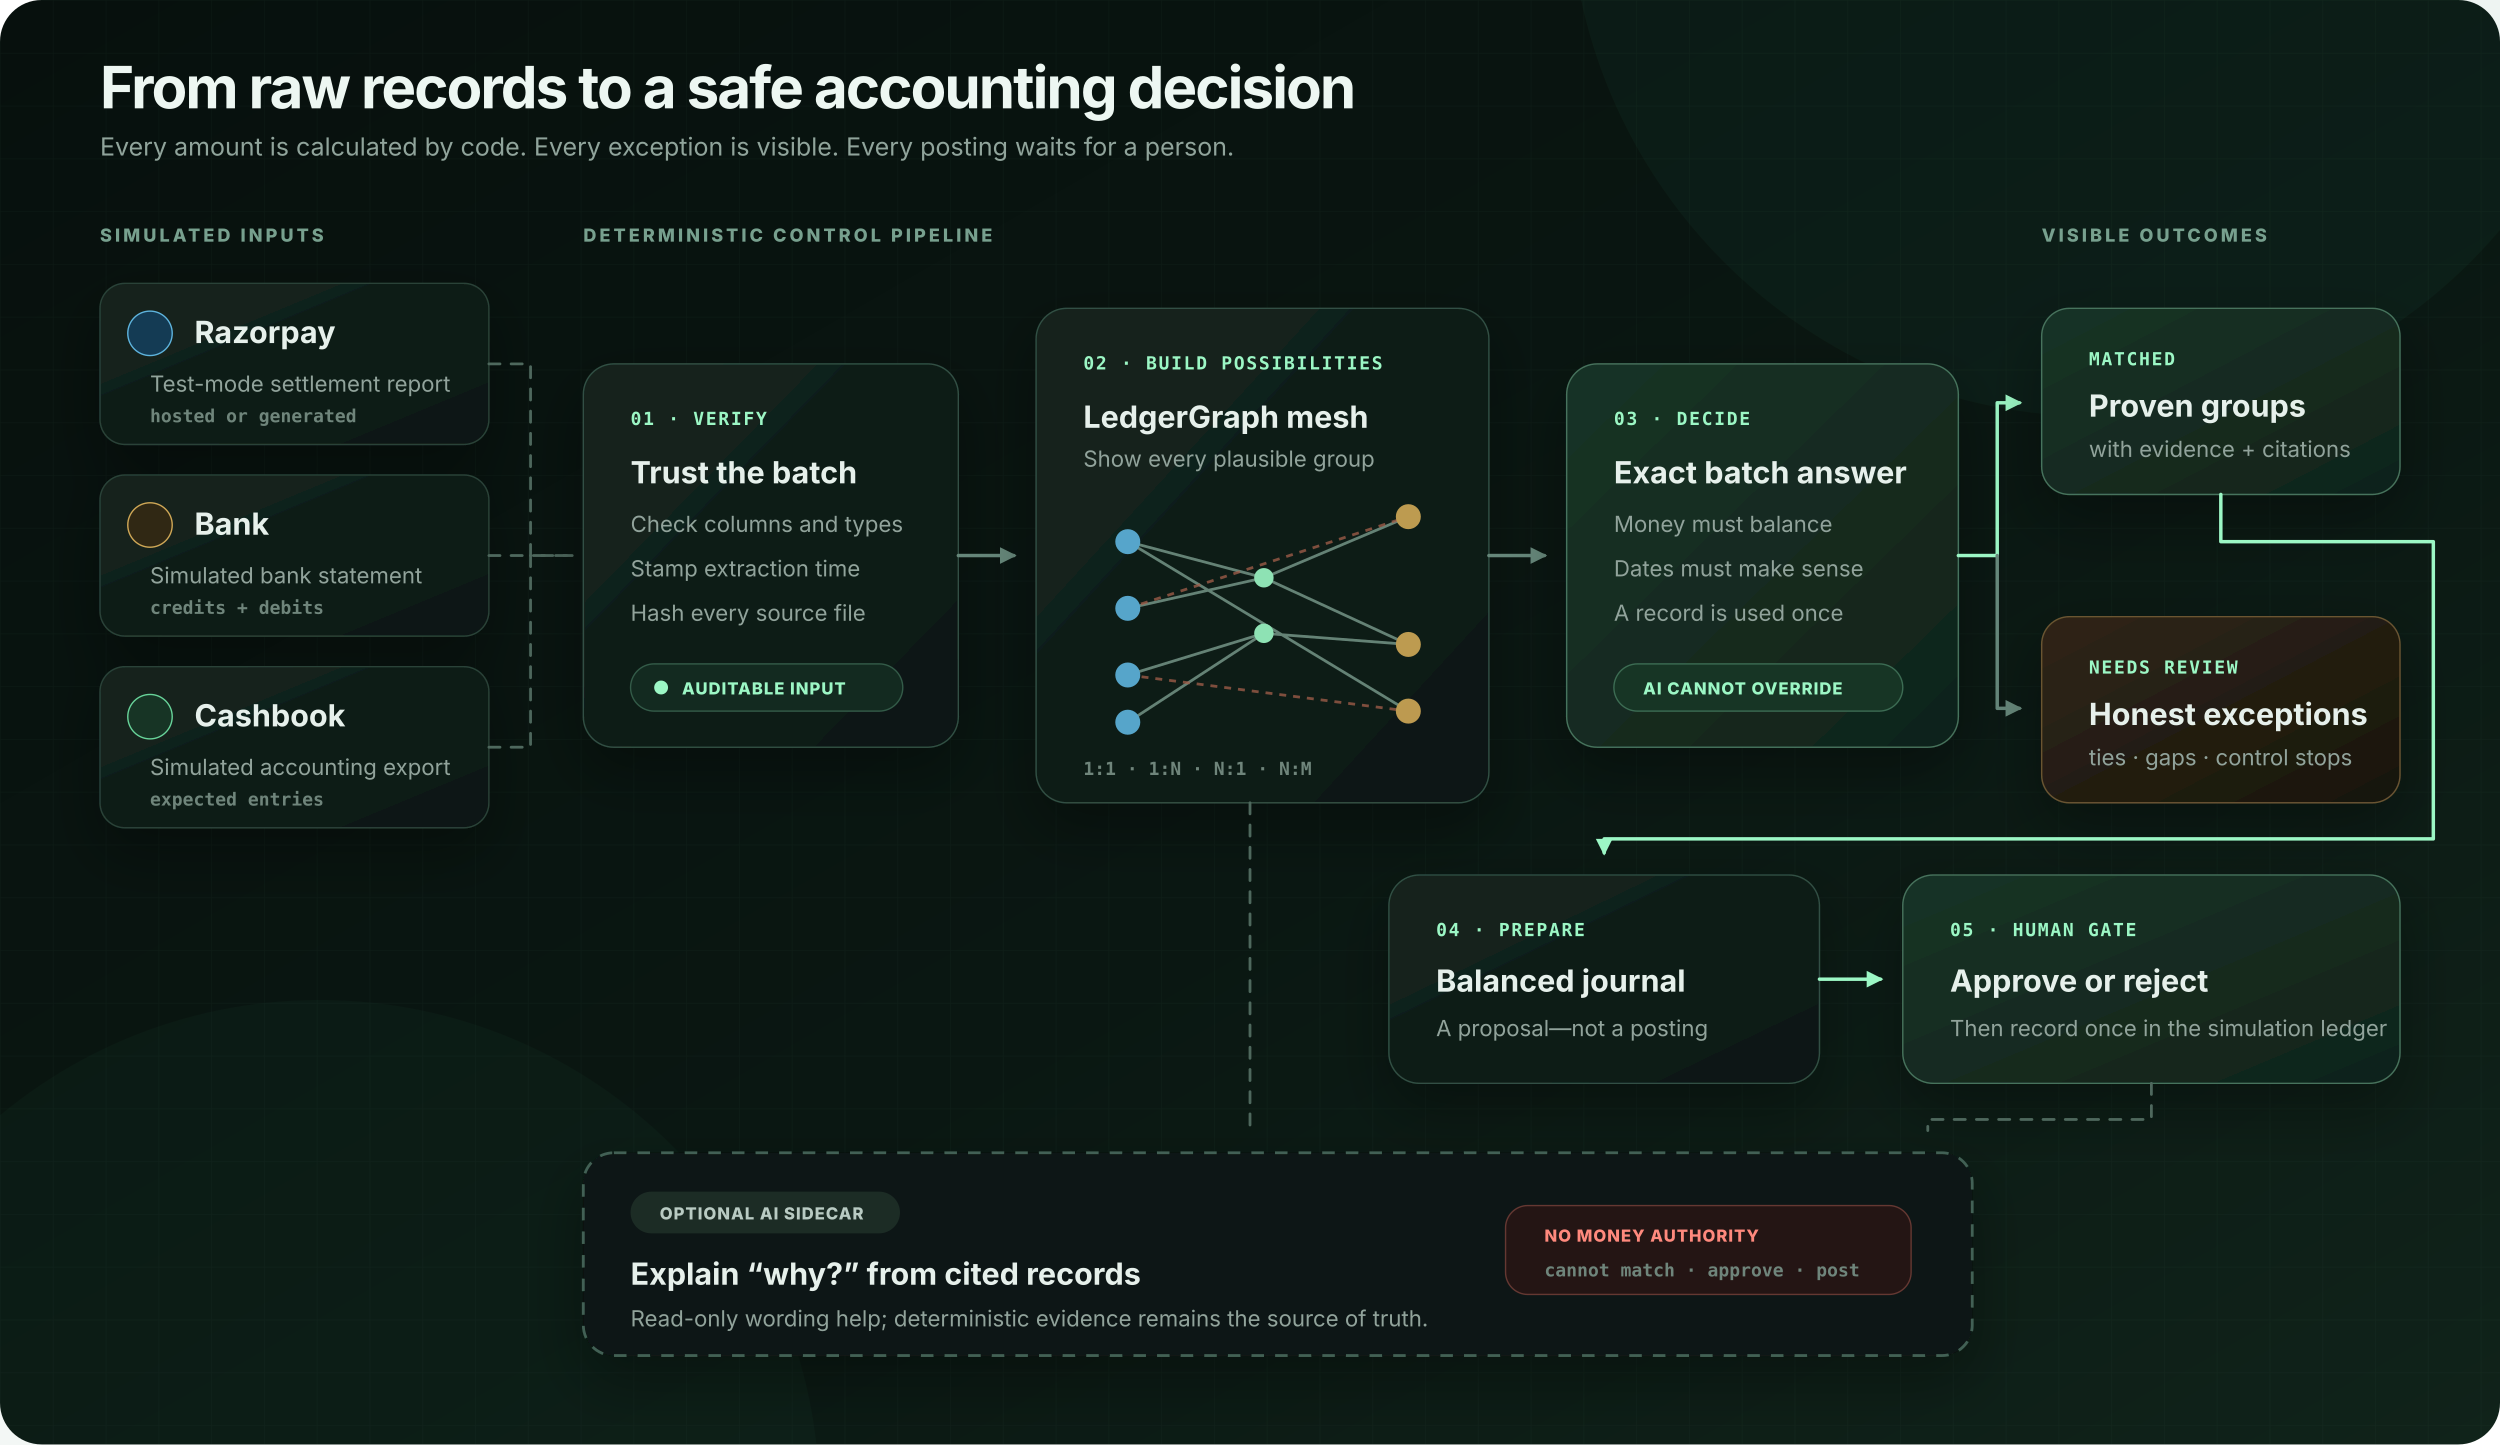
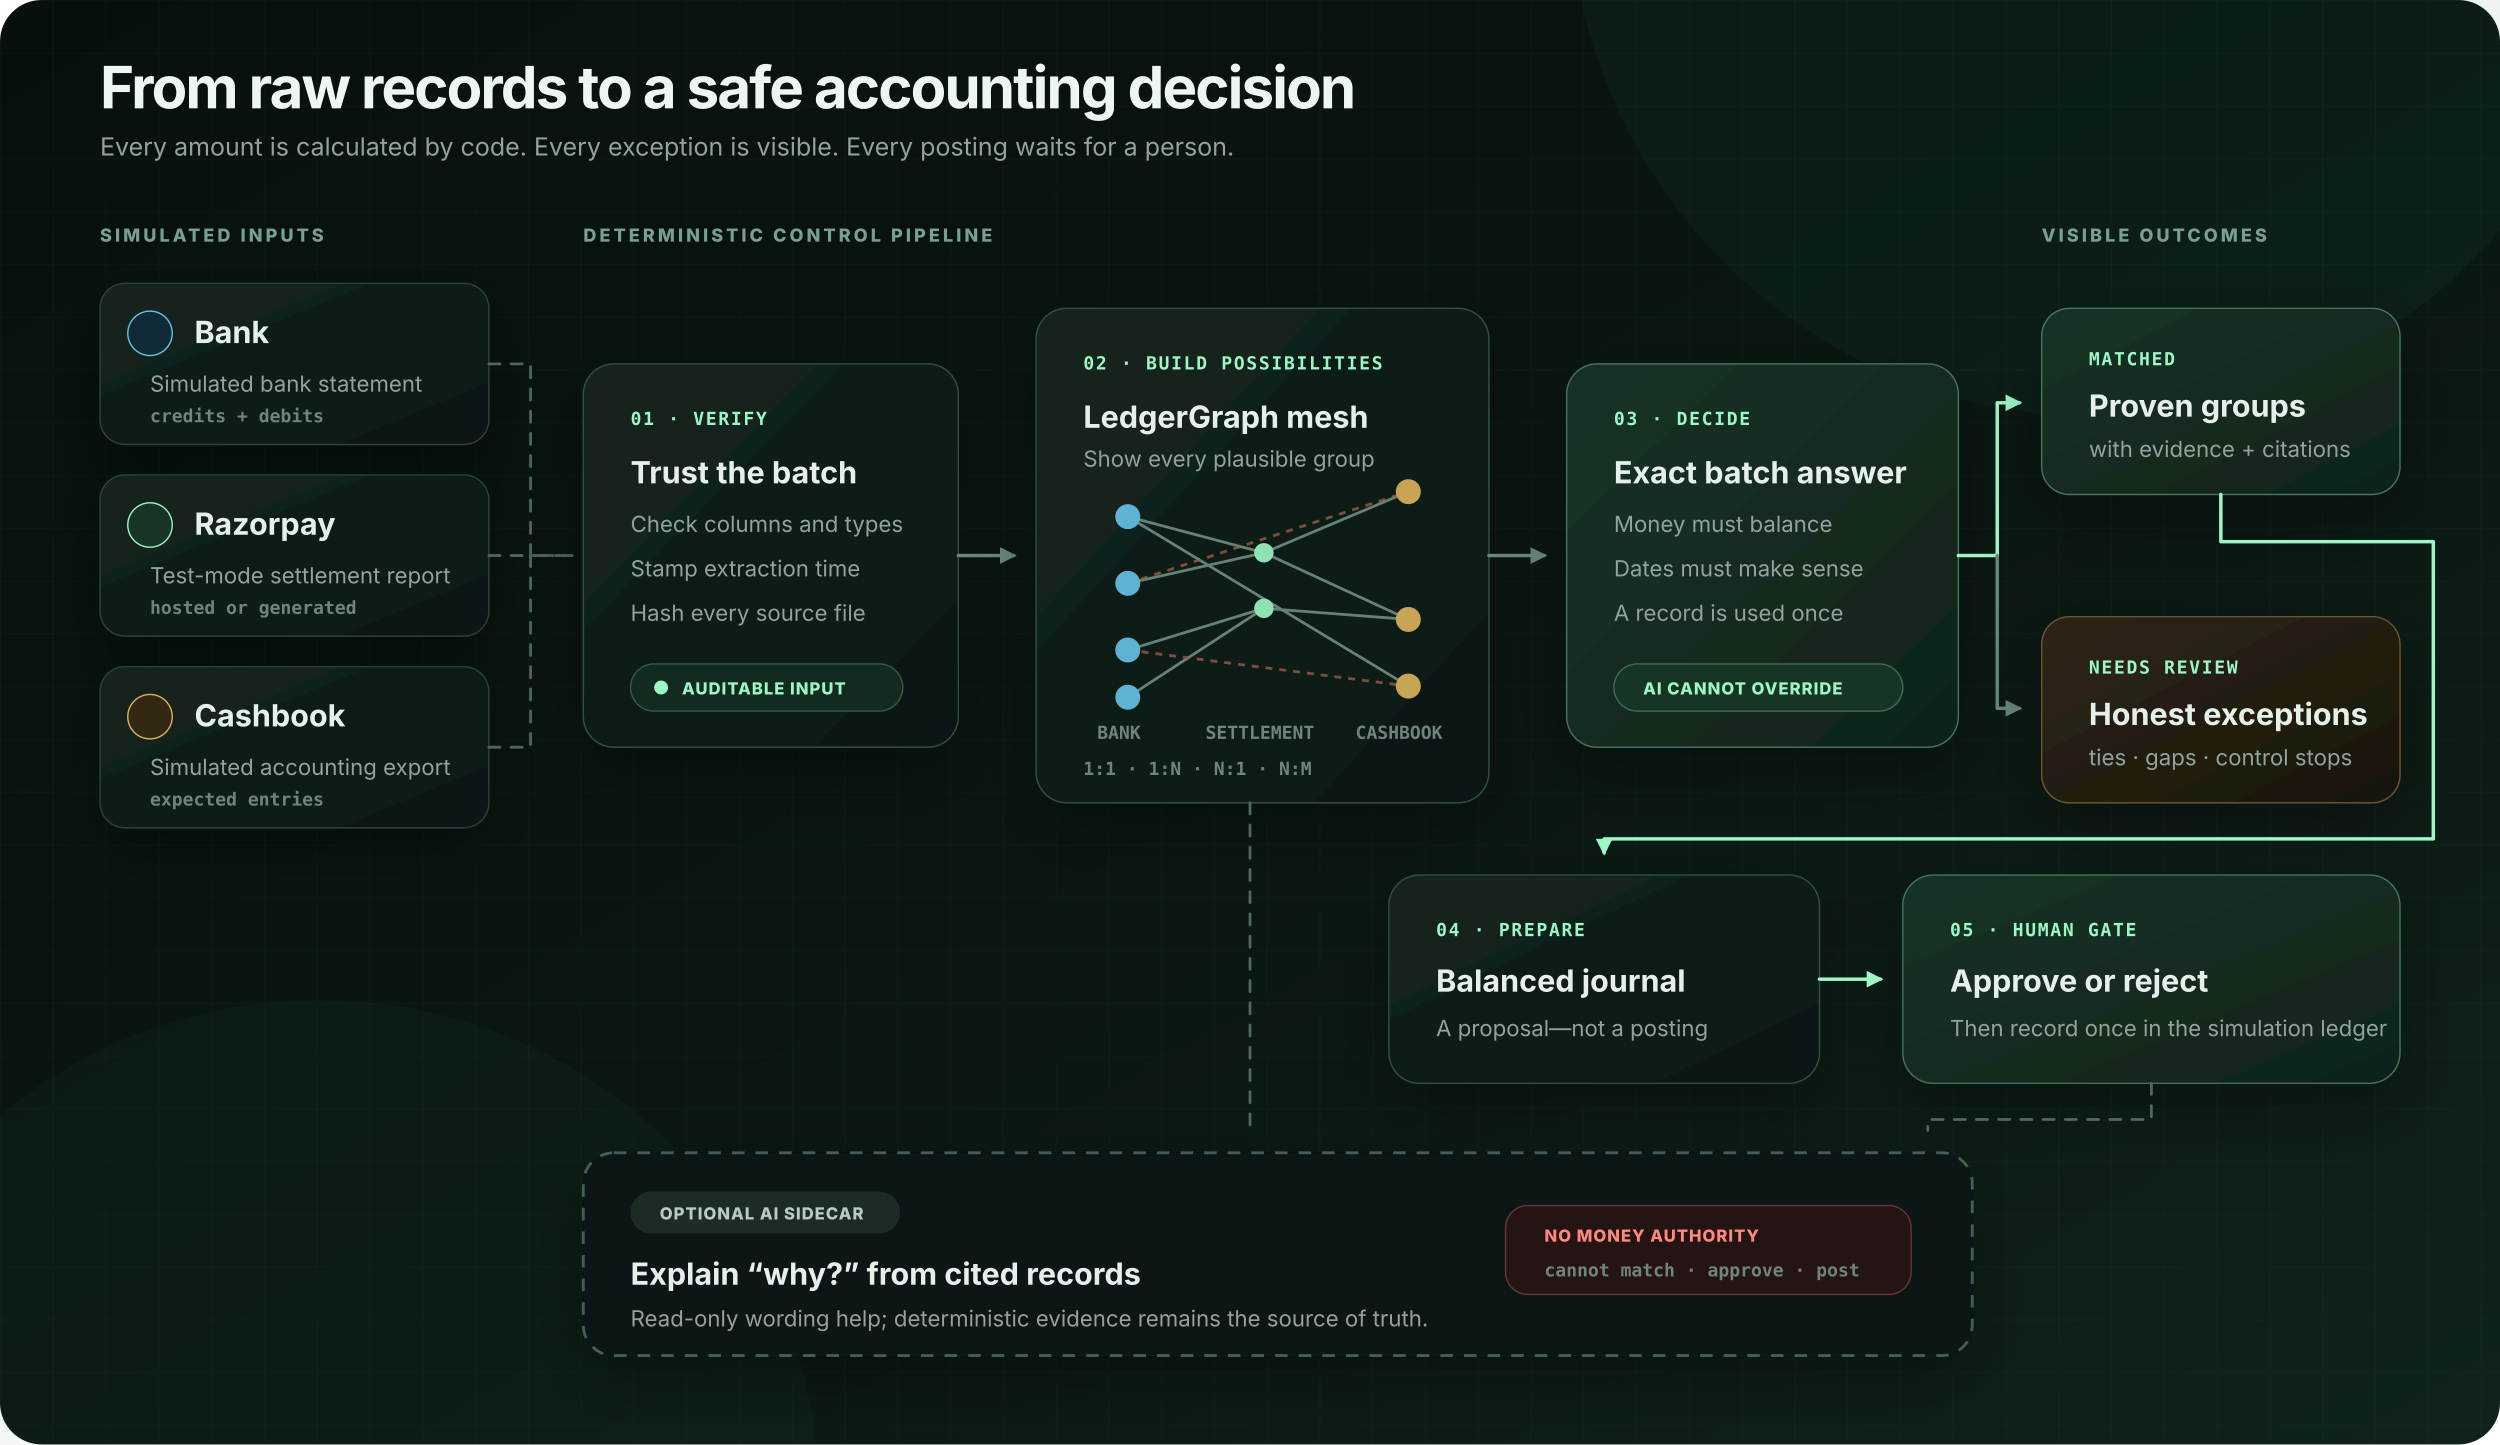
<svg xmlns="http://www.w3.org/2000/svg" width="1800" height="1040" viewBox="0 0 1800 1040" role="img" aria-labelledby="title desc">
  <defs>
    <linearGradient id="bg" x1="0" y1="0" x2="1" y2="1">
      <stop offset="0" stop-color="#07100d" />
      <stop offset="0.56" stop-color="#0a1712" />
      <stop offset="1" stop-color="#10231a" />
    </linearGradient>
    <linearGradient id="card" x1="0" y1="0" x2="1" y2="1">
      <stop offset="0" stop-color="#14241d" />
      <stop offset="1" stop-color="#0c1713" />
    </linearGradient>
    <linearGradient id="mintCard" x1="0" y1="0" x2="1" y2="1">
      <stop offset="0" stop-color="#183326" />
      <stop offset="1" stop-color="#10231a" />
    </linearGradient>
    <linearGradient id="amberCard" x1="0" y1="0" x2="1" y2="1">
      <stop offset="0" stop-color="#302514" />
      <stop offset="1" stop-color="#17160f" />
    </linearGradient>
    <pattern id="grid" width="38" height="38" patternUnits="userSpaceOnUse">
      <path d="M38 0H0V38" fill="none" stroke="#9cf7c5" stroke-opacity="0.035" stroke-width="1" />
    </pattern>
    <filter id="shadow" x="-20%" y="-20%" width="140%" height="160%">
      <feDropShadow dx="0" dy="18" stdDeviation="22" flood-color="#000000" flood-opacity="0.32" />
    </filter>
    <marker id="arrow" markerWidth="12" markerHeight="12" refX="10" refY="6" orient="auto" markerUnits="userSpaceOnUse">
      <path d="M0 0L12 6L0 12Z" fill="#66877a" />
    </marker>
    <marker id="mintArrow" markerWidth="12" markerHeight="12" refX="10" refY="6" orient="auto" markerUnits="userSpaceOnUse">
      <path d="M0 0L12 6L0 12Z" fill="#9cf7c5" />
    </marker>
    <style>
      .title{font:700 42px Inter,Segoe UI,Arial,sans-serif;fill:#edf7f2;letter-spacing:-1.4px}
      .subtitle{font:400 18px Inter,Segoe UI,Arial,sans-serif;fill:#90a49b}
      .section{font:800 13px Inter,Segoe UI,Arial,sans-serif;fill:#77a08e;letter-spacing:2.2px}
      .step{font:800 13px ui-monospace,SFMono-Regular,Consolas,monospace;fill:#9cf7c5;letter-spacing:1.2px}
      .cardTitle{font:700 22px Inter,Segoe UI,Arial,sans-serif;fill:#e6f0eb}
      .cardBody{font:400 16px Inter,Segoe UI,Arial,sans-serif;fill:#91a39b}
      .small{font:600 13px ui-monospace,SFMono-Regular,Consolas,monospace;fill:#6f857b}
      .pill{font:800 12px Inter,Segoe UI,Arial,sans-serif;letter-spacing:.7px}
      .flow{fill:none;stroke:#66877a;stroke-width:2.5;stroke-linecap:round;stroke-linejoin:round;marker-end:url(#arrow)}
      .flowMint{fill:none;stroke:#9cf7c5;stroke-width:2.5;stroke-linecap:round;stroke-linejoin:round;marker-end:url(#mintArrow)}
      .soft{fill:none;stroke:#4e685d;stroke-width:2;stroke-linecap:round;stroke-linejoin:round;stroke-dasharray:8 8}
    </style>
  </defs>
  <rect width="1800" height="1040" rx="30" fill="url(#bg)" />
  <rect width="1800" height="1040" rx="30" fill="url(#grid)" />
  <circle cx="1510" cy="-80" r="380" fill="#2b7953" opacity="0.08" />
  <circle cx="230" cy="1080" r="360" fill="#2b7953" opacity="0.06" />
  <text x="72" y="78" class="title">From raw records to a safe accounting decision</text>
  <text x="72" y="112" class="subtitle">Every amount is calculated by code. Every exception is visible. Every posting waits for a person.</text>
  <text x="72" y="174" class="section">SIMULATED INPUTS</text>
  <text x="420" y="174" class="section">DETERMINISTIC CONTROL PIPELINE</text>
  <text x="1470" y="174" class="section">VISIBLE OUTCOMES</text>
  <g filter="url(#shadow)">
    <rect x="72" y="204" width="280" height="116" rx="18" fill="url(#card)" stroke="#2b4339" />
    <rect x="72" y="342" width="280" height="116" rx="18" fill="url(#card)" stroke="#2b4339" />
    <rect x="72" y="480" width="280" height="116" rx="18" fill="url(#card)" stroke="#2b4339" />
  </g>
-   <circle cx="108" cy="240" r="16" fill="#143b54" stroke="#5eb4de" />
-   <text x="140" y="247" class="cardTitle">Razorpay</text>
-   <text x="108" y="282" class="cardBody">Test-mode settlement report</text>
-   <text x="108" y="304" class="small">hosted or generated</text>
-   <circle cx="108" cy="378" r="16" fill="#302814" stroke="#d0a856" />
-   <text x="140" y="385" class="cardTitle">Bank</text>
-   <text x="108" y="420" class="cardBody">Simulated bank statement</text>
-   <text x="108" y="442" class="small">credits + debits</text>
-   <circle cx="108" cy="516" r="16" fill="#173425" stroke="#68d49a" />
+   <circle cx="108" cy="240" r="16" fill="#102a38" stroke="#67c3e7" />
+   <text x="140" y="247" class="cardTitle">Bank</text>
+   <text x="108" y="282" class="cardBody">Simulated bank statement</text>
+   <text x="108" y="304" class="small">credits + debits</text>
+   <circle cx="108" cy="378" r="16" fill="#173425" stroke="#9cf7c5" />
+   <text x="140" y="385" class="cardTitle">Razorpay</text>
+   <text x="108" y="420" class="cardBody">Test-mode settlement report</text>
+   <text x="108" y="442" class="small">hosted or generated</text>
+   <circle cx="108" cy="516" r="16" fill="#322813" stroke="#dcb45b" />
  <text x="140" y="523" class="cardTitle">Cashbook</text>
  <text x="108" y="558" class="cardBody">Simulated accounting export</text>
  <text x="108" y="580" class="small">expected entries</text>
  <path d="M352 262H382V400H412" class="soft" />
  <path d="M352 400H412" class="soft" />
  <path d="M352 538H382V400" class="soft" />
  <g filter="url(#shadow)">
    <rect x="420" y="262" width="270" height="276" rx="22" fill="url(#card)" stroke="#315044" />
  </g>
  <text x="454" y="306" class="step">01 · VERIFY</text>
  <text x="454" y="348" class="cardTitle">Trust the batch</text>
  <text x="454" y="383" class="cardBody">Check columns and types</text>
  <text x="454" y="415" class="cardBody">Stamp extraction time</text>
  <text x="454" y="447" class="cardBody">Hash every source file</text>
  <rect x="454" y="478" width="196" height="34" rx="17" fill="#132a20" stroke="#335b48" />
  <circle cx="476" cy="495" r="5" fill="#9cf7c5" />
  <text x="491" y="500" class="pill" fill="#9cf7c5">AUDITABLE INPUT</text>
  <path d="M690 400H730" class="flow" />
  <g filter="url(#shadow)">
    <rect x="746" y="222" width="326" height="356" rx="22" fill="url(#card)" stroke="#315044" />
  </g>
  <text x="780" y="266" class="step">02 · BUILD POSSIBILITIES</text>
  <text x="780" y="308" class="cardTitle">LedgerGraph mesh</text>
  <text x="780" y="336" class="cardBody">Show every plausible group</text>
-   <g opacity="0.9">
+   <g opacity="0.9" transform="translate(0 -18)">
    <path d="M812 390L910 416L1014 372M812 438L910 416L1014 464M812 486L910 456L1014 464M812 390L1014 512M812 520L910 456" fill="none" stroke="#6e8d80" stroke-width="2" />
    <path d="M812 438L1014 372M812 486L1014 512" fill="none" stroke="#b46551" stroke-opacity=".75" stroke-width="2" stroke-dasharray="5 5" />
-     <circle cx="812" cy="390" r="9" fill="#5eb4de" />
-     <circle cx="812" cy="438" r="9" fill="#5eb4de" />
-     <circle cx="812" cy="486" r="9" fill="#5eb4de" />
-     <circle cx="812" cy="520" r="9" fill="#5eb4de" />
+     <circle cx="812" cy="390" r="9" fill="#67c3e7" />
+     <circle cx="812" cy="438" r="9" fill="#67c3e7" />
+     <circle cx="812" cy="486" r="9" fill="#67c3e7" />
+     <circle cx="812" cy="520" r="9" fill="#67c3e7" />
    <circle cx="910" cy="416" r="7" fill="#9cf7c5" />
    <circle cx="910" cy="456" r="7" fill="#9cf7c5" />
-     <circle cx="1014" cy="372" r="9" fill="#d0a856" />
-     <circle cx="1014" cy="464" r="9" fill="#d0a856" />
-     <circle cx="1014" cy="512" r="9" fill="#d0a856" />
+     <circle cx="1014" cy="372" r="9" fill="#dcb45b" />
+     <circle cx="1014" cy="464" r="9" fill="#dcb45b" />
+     <circle cx="1014" cy="512" r="9" fill="#dcb45b" />
  </g>
+   <text x="790" y="532" class="small">BANK</text>
+   <text x="868" y="532" class="small" fill="#8fb6a4">SETTLEMENT</text>
+   <text x="976" y="532" class="small">CASHBOOK</text>
  <text x="780" y="558" class="small">1:1  ·  1:N  ·  N:1  ·  N:M</text>
  <path d="M1072 400H1112" class="flow" />
  <g filter="url(#shadow)">
    <rect x="1128" y="262" width="282" height="276" rx="22" fill="url(#mintCard)" stroke="#47735d" />
  </g>
  <text x="1162" y="306" class="step">03 · DECIDE</text>
  <text x="1162" y="348" class="cardTitle">Exact batch answer</text>
  <text x="1162" y="383" class="cardBody">Money must balance</text>
  <text x="1162" y="415" class="cardBody">Dates must make sense</text>
  <text x="1162" y="447" class="cardBody">A record is used once</text>
  <rect x="1162" y="478" width="208" height="34" rx="17" fill="#173525" stroke="#3c6c53" />
  <text x="1183" y="500" class="pill" fill="#9cf7c5">AI CANNOT OVERRIDE</text>
  <path d="M1410 400H1438V290H1454" class="flowMint" />
  <path d="M1438 400V510H1454" class="flow" />
  <g filter="url(#shadow)">
    <rect x="1470" y="222" width="258" height="134" rx="20" fill="url(#mintCard)" stroke="#47735d" />
    <rect x="1470" y="444" width="258" height="134" rx="20" fill="url(#amberCard)" stroke="#6b5533" />
  </g>
  <text x="1504" y="263" class="step">MATCHED</text>
  <text x="1504" y="300" class="cardTitle">Proven groups</text>
  <text x="1504" y="329" class="cardBody">with evidence + citations</text>
  <text x="1504" y="485" class="step" fill="#ffca76">NEEDS REVIEW</text>
  <text x="1504" y="522" class="cardTitle">Honest exceptions</text>
  <text x="1504" y="551" class="cardBody">ties · gaps · control stops</text>
  <path d="M1599 356V390H1752V604H1155V614" class="flowMint" />
  <g filter="url(#shadow)">
    <rect x="1000" y="630" width="310" height="150" rx="22" fill="url(#card)" stroke="#315044" />
    <rect x="1370" y="630" width="358" height="150" rx="22" fill="url(#mintCard)" stroke="#47735d" />
  </g>
  <text x="1034" y="674" class="step">04 · PREPARE</text>
  <text x="1034" y="714" class="cardTitle">Balanced journal</text>
  <text x="1034" y="746" class="cardBody">A proposal—not a posting</text>
  <path d="M1310 705H1354" class="flowMint" />
  <text x="1404" y="674" class="step">05 · HUMAN GATE</text>
  <text x="1404" y="714" class="cardTitle">Approve or reject</text>
  <text x="1404" y="746" class="cardBody">Then record once in the simulation ledger</text>
  <path d="M900 578V814" class="soft" />
  <path d="M1549 780V806H1388V814" class="soft" />
  <g filter="url(#shadow)">
    <rect x="420" y="830" width="1000" height="146" rx="22" fill="#0b1512" stroke="#426154" stroke-width="2" stroke-dasharray="9 8" />
  </g>
  <rect x="454" y="858" width="194" height="30" rx="15" fill="#1c2c25" />
  <text x="475" y="878" class="pill" fill="#b9cbc3">OPTIONAL AI SIDECAR</text>
  <text x="454" y="925" class="cardTitle">Explain “why?” from cited records</text>
  <text x="454" y="955" class="cardBody">Read-only wording help; deterministic evidence remains the source of truth.</text>
  <rect x="1084" y="868" width="292" height="64" rx="16" fill="#241514" stroke="#653832" />
  <text x="1112" y="894" class="pill" fill="#ff897d">NO MONEY AUTHORITY</text>
  <text x="1112" y="919" class="small" fill="#b98982">cannot match · approve · post</text>
</svg>
